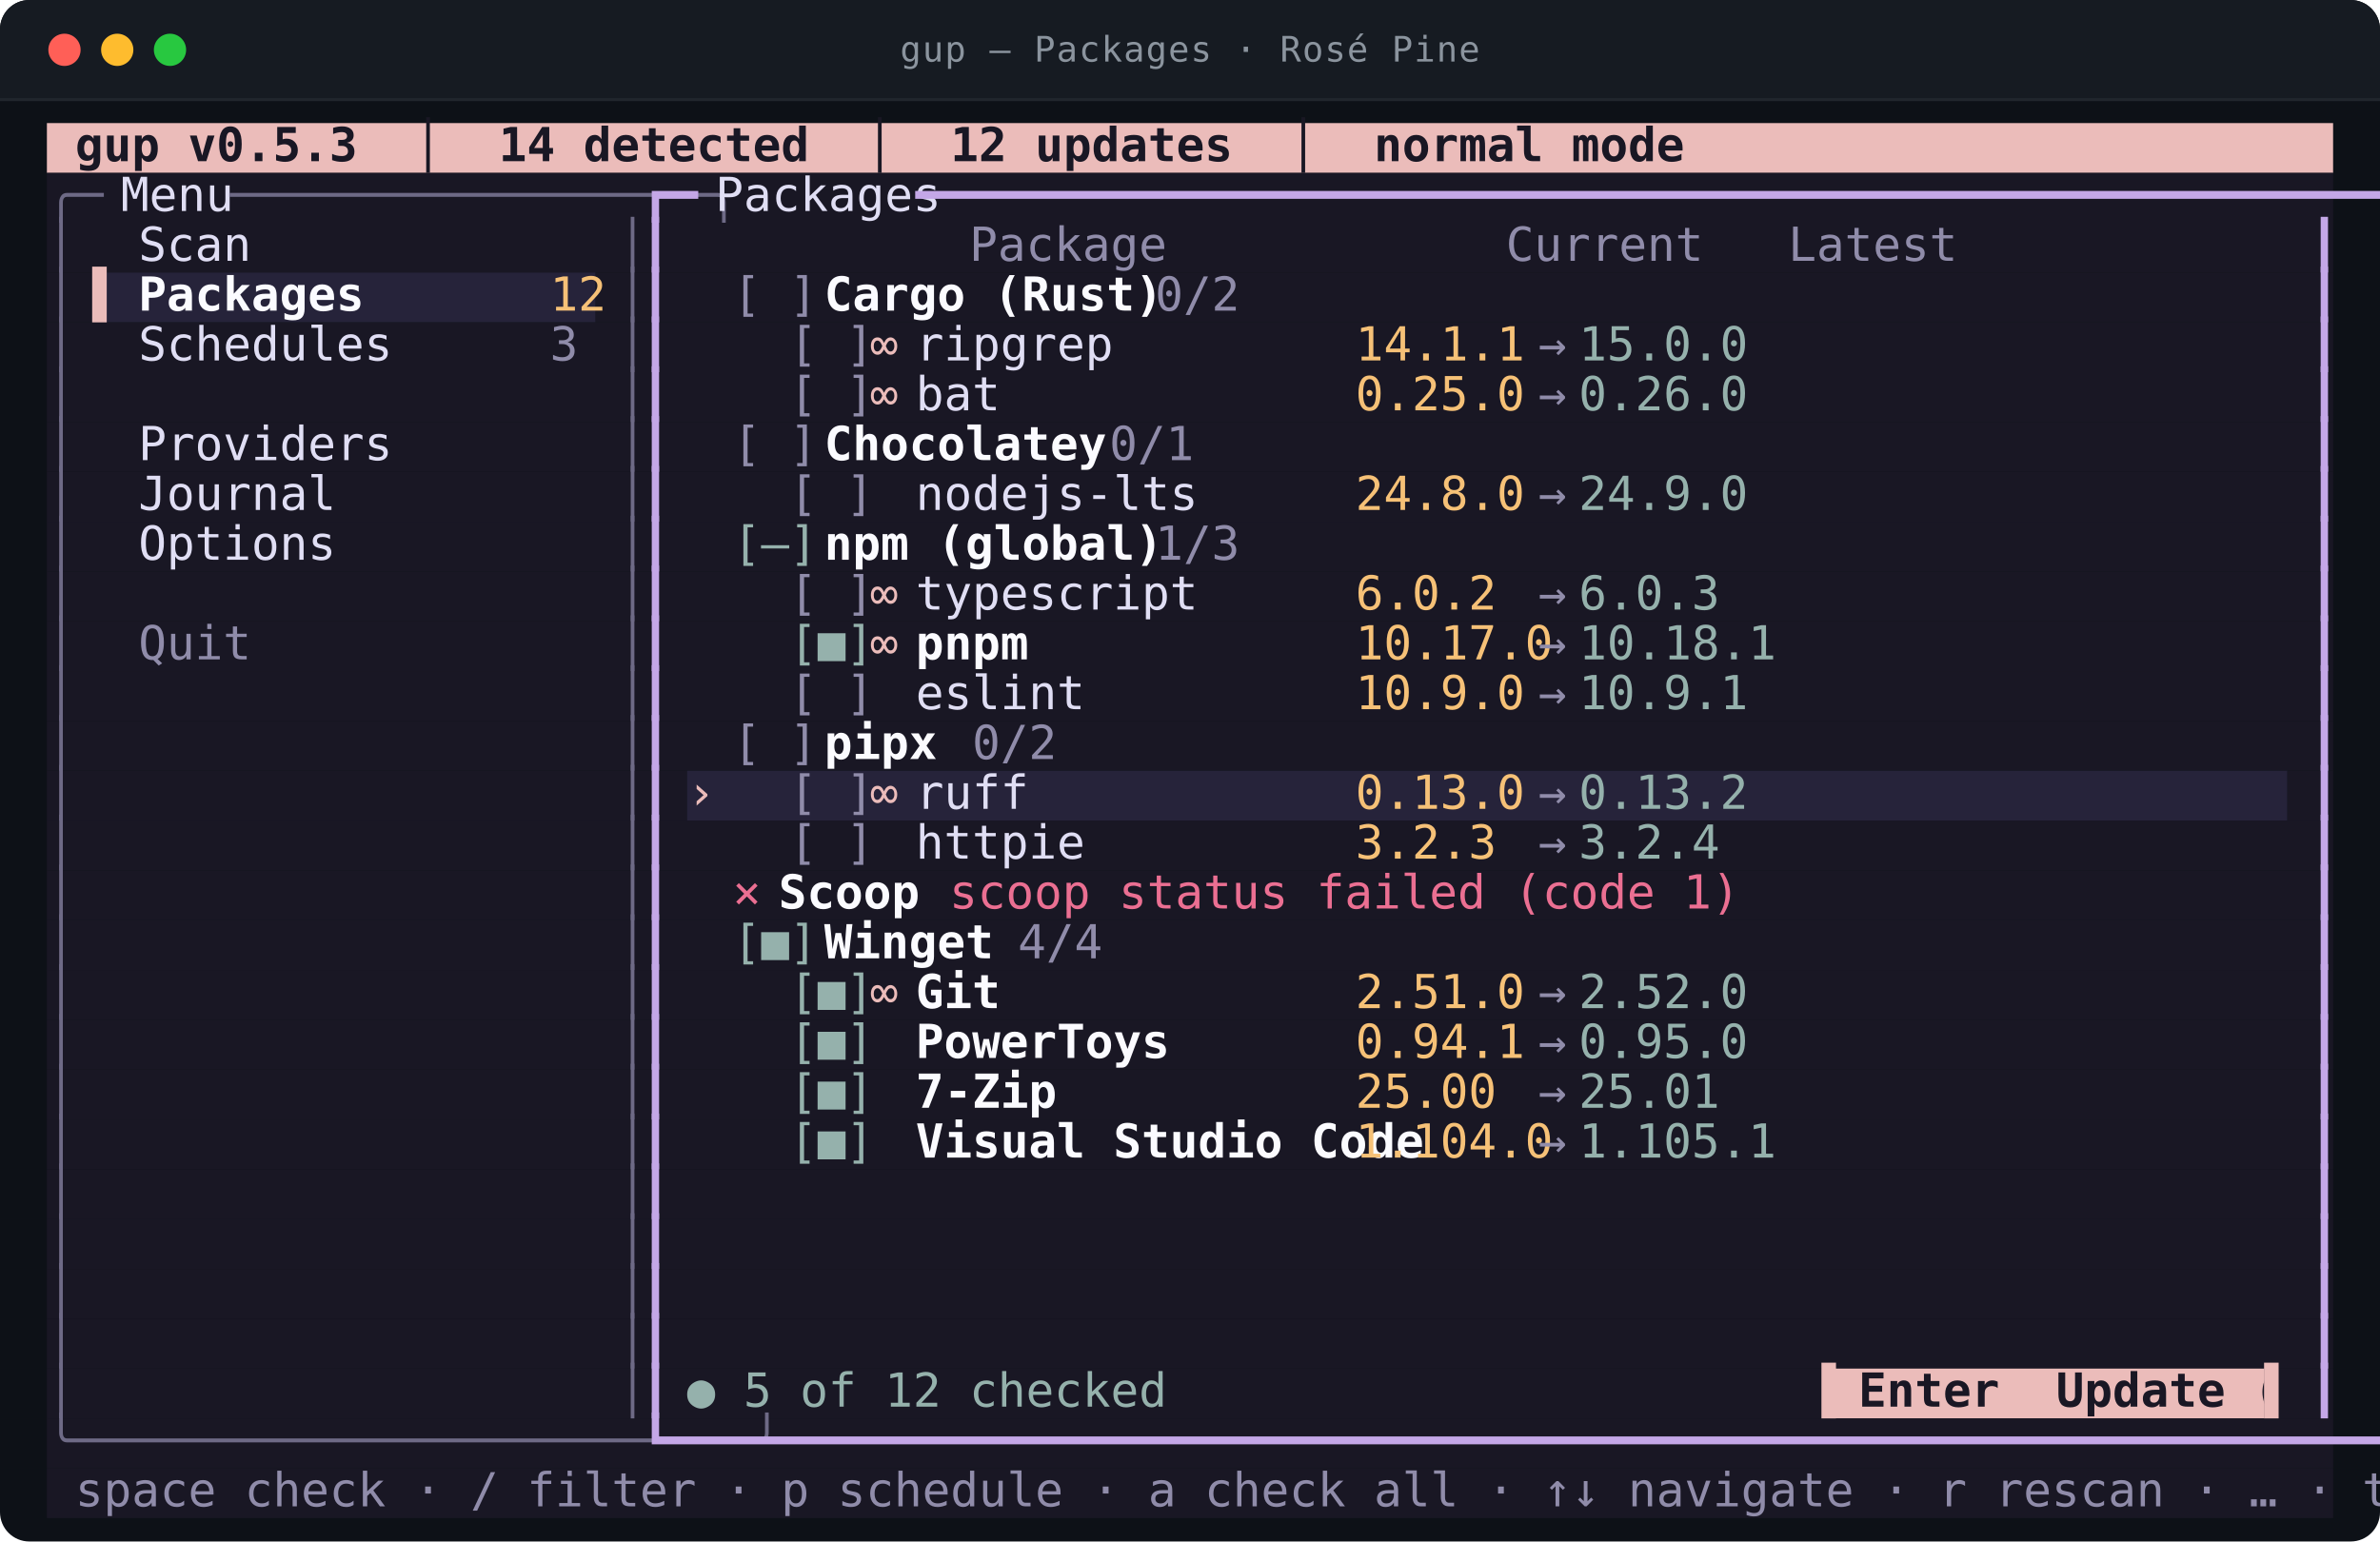
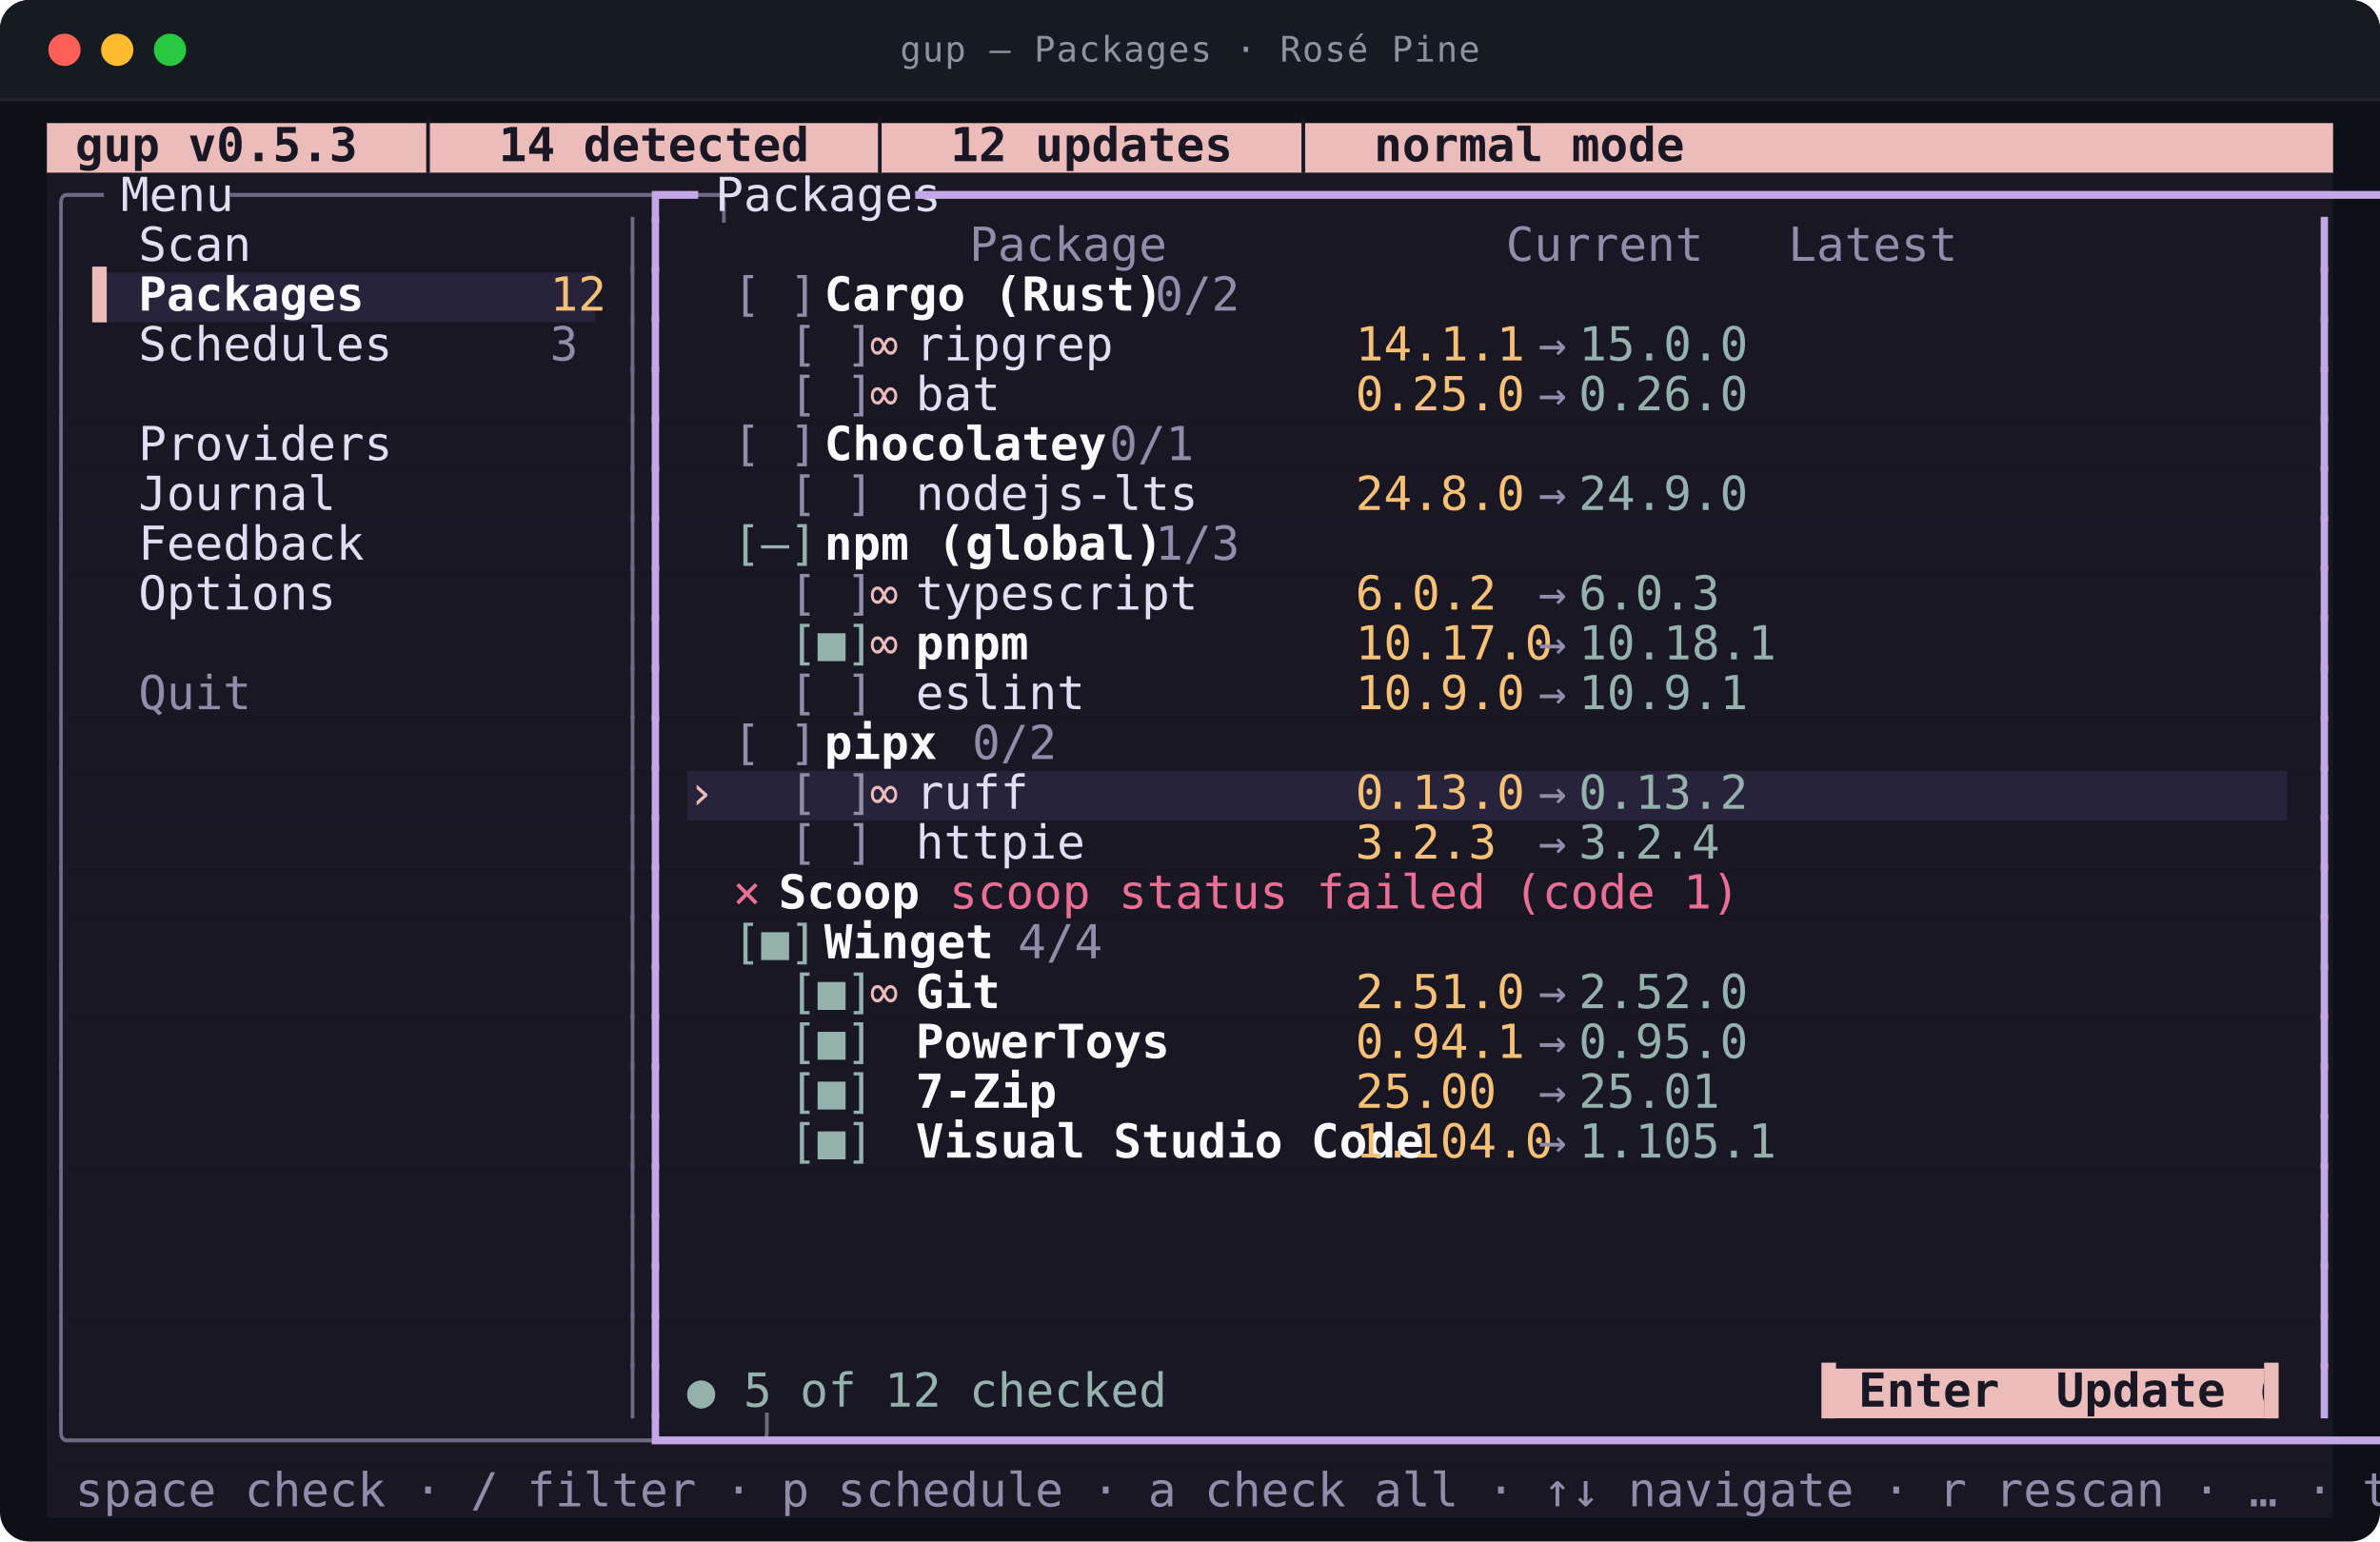
<svg xmlns="http://www.w3.org/2000/svg" viewBox="0 0 812.0 526.0" width="812.0" height="526.0" role="img" aria-labelledby="t d">
  <style>
text{font-family:ui-monospace,SFMono-Regular,"SF Mono",Menlo,Consolas,"DejaVu Sans Mono",monospace;font-size:16px}
.t{font-size:12px;letter-spacing:.4px;fill:#8b949e}
.b{font-weight:700}
.i{font-style:italic}
.u{text-decoration:underline}
.s{text-decoration:line-through}
.us{text-decoration:underline line-through}
.d{opacity:0.62}
.c0{fill:#ebbcba}
.c1{fill:#191724}
.c2{fill:#26233a}
.c3{fill:#6e6a86}
.c4{fill:#e0def4}
.c5{fill:#c4a7e7}
.c6{fill:#908caa}
.c7{fill:#fbfbff}
.c8{fill:#f6c177}
.c9{fill:#95b1ac}
.c10{fill:#eb6f92}
</style>
  <rect y="0.0" width="812.0" height="526.0" rx="10.0" fill="#0d1117" />
  <rect y="0.0" width="812.0" height="34.0" rx="10.0" fill="#161b22" />
  <rect y="24.0" width="812.0" height="10.0" fill="#161b22" />
  <line x1="0.0" y1="34.0" x2="812.0" y2="34.0" stroke="#21262d" />
  <circle cx="22.0" cy="17.0" r="5.5" fill="#ff5f57" />
  <circle cx="40.0" cy="17.0" r="5.5" fill="#febc2e" />
  <circle cx="58.0" cy="17.0" r="5.5" fill="#28c840" />
  <text class="t" x="406.0" y="21.0" text-anchor="middle">gup — Packages · Rosé Pine</text>
  <rect class="c0" x="16.0" y="42.0" width="780.0" height="17.0" />
  <rect class="c1" x="16.0" y="59.0" width="780.0" height="17.0" />
  <rect class="c1" x="16.0" y="76.0" width="780.0" height="17.0" />
  <rect class="c1" x="16.0" y="93.0" width="15.6" height="17.0" />
  <rect class="c2" x="31.6" y="93.0" width="171.6" height="17.0" />
  <rect class="c1" x="203.2" y="93.0" width="592.8" height="17.0" />
  <rect class="c1" x="16.0" y="110.0" width="780.0" height="17.0" />
  <rect class="c1" x="16.0" y="127.0" width="780.0" height="17.0" />
  <rect class="c1" x="16.0" y="144.0" width="780.0" height="17.0" />
  <rect class="c1" x="16.0" y="161.0" width="780.0" height="17.0" />
  <rect class="c1" x="16.0" y="178.0" width="780.0" height="17.0" />
  <rect class="c1" x="16.0" y="195.0" width="780.0" height="17.0" />
  <rect class="c1" x="16.0" y="212.0" width="780.0" height="17.0" />
  <rect class="c1" x="16.0" y="229.0" width="780.0" height="17.0" />
  <rect class="c1" x="16.0" y="246.0" width="780.0" height="17.0" />
  <rect class="c1" x="16.0" y="263.0" width="218.4" height="17.0" />
  <rect class="c2" x="234.4" y="263.0" width="546.0" height="17.0" />
  <rect class="c1" x="780.4" y="263.0" width="15.6" height="17.0" />
  <rect class="c1" x="16.0" y="280.0" width="780.0" height="17.0" />
  <rect class="c1" x="16.0" y="297.0" width="780.0" height="17.0" />
  <rect class="c1" x="16.0" y="314.0" width="780.0" height="17.0" />
  <rect class="c1" x="16.0" y="331.0" width="780.0" height="17.0" />
  <rect class="c1" x="16.0" y="348.0" width="780.0" height="17.0" />
  <rect class="c1" x="16.0" y="365.0" width="780.0" height="17.0" />
  <rect class="c1" x="16.0" y="382.0" width="780.0" height="17.0" />
  <rect class="c1" x="16.0" y="399.0" width="780.0" height="17.0" />
  <rect class="c1" x="16.0" y="416.0" width="780.0" height="17.0" />
  <rect class="c1" x="16.0" y="433.0" width="780.0" height="17.0" />
  <rect class="c1" x="16.0" y="450.0" width="780.0" height="17.0" />
  <rect class="c1" x="16.0" y="467.0" width="608.4" height="17.0" />
  <rect class="c0" x="624.4" y="467.0" width="148.2" height="17.0" />
  <rect class="c1" x="772.6" y="467.0" width="23.4" height="17.0" />
  <rect class="c1" x="16.0" y="484.0" width="780.0" height="17.0" />
  <rect class="c1" x="16.0" y="501.0" width="780.0" height="17.0" />
  <text class="c1 b" x="16.0" y="55.0" textLength="452.4" lengthAdjust="spacingAndGlyphs" xml:space="preserve"> gup v0.5.3  │  14 detected  │  12 updates  │  normal mode</text>
  <text class="c3" x="16.0" y="72.0" textLength="15.6" lengthAdjust="spacingAndGlyphs" xml:space="preserve">╭─</text>
  <text class="c4" x="31.6" y="72.0" textLength="46.8" lengthAdjust="spacingAndGlyphs" xml:space="preserve"> Menu </text>
  <text class="c3" x="78.4" y="72.0" textLength="140.4" lengthAdjust="spacingAndGlyphs" xml:space="preserve">─────────────────╮</text>
  <text class="c5" x="218.8" y="72.0" textLength="15.6" lengthAdjust="spacingAndGlyphs" xml:space="preserve">┏━</text>
  <text class="c4" x="234.4" y="72.0" textLength="78.0" lengthAdjust="spacingAndGlyphs" xml:space="preserve"> Packages </text>
  <text class="c5" x="312.4" y="72.0" textLength="483.6" lengthAdjust="spacingAndGlyphs" xml:space="preserve">━━━━━━━━━━━━━━━━━━━━━━━━━━━━━━━━━━━━━━━━━━━━━━━━━━━━━━━━━━━━━┓</text>
  <text class="c3" x="16.0" y="89.0" textLength="7.8" lengthAdjust="spacingAndGlyphs" xml:space="preserve">│</text>
  <text class="c4" x="47.2" y="89.0" textLength="140.4" lengthAdjust="spacingAndGlyphs" xml:space="preserve">Scan              </text>
  <text class="c3" x="211.0" y="89.0" textLength="7.8" lengthAdjust="spacingAndGlyphs" xml:space="preserve">│</text>
  <text class="c5" x="218.8" y="89.0" textLength="7.8" lengthAdjust="spacingAndGlyphs" xml:space="preserve">┃</text>
  <text class="c6" x="234.4" y="89.0" textLength="366.6" lengthAdjust="spacingAndGlyphs" xml:space="preserve">          Package            Current   Latest  </text>
  <text class="c5" x="788.2" y="89.0" textLength="7.8" lengthAdjust="spacingAndGlyphs" xml:space="preserve">┃</text>
  <text class="c3" x="16.0" y="106.0" textLength="7.8" lengthAdjust="spacingAndGlyphs" xml:space="preserve">│</text>
  <text class="c0" x="31.6" y="106.0" textLength="15.6" lengthAdjust="spacingAndGlyphs" xml:space="preserve">▌ </text>
  <text class="c7 b" x="47.2" y="106.0" textLength="140.4" lengthAdjust="spacingAndGlyphs" xml:space="preserve">Packages          </text>
  <text class="c8" x="187.6" y="106.0" textLength="15.6" lengthAdjust="spacingAndGlyphs" xml:space="preserve">12</text>
  <text class="c3" x="211.0" y="106.0" textLength="7.8" lengthAdjust="spacingAndGlyphs" xml:space="preserve">│</text>
  <text class="c5" x="218.8" y="106.0" textLength="7.8" lengthAdjust="spacingAndGlyphs" xml:space="preserve">┃</text>
  <text class="c6" x="250.0" y="106.0" textLength="31.2" lengthAdjust="spacingAndGlyphs" xml:space="preserve">[ ] </text>
  <text class="c7 b" x="281.2" y="106.0" textLength="93.6" lengthAdjust="spacingAndGlyphs" xml:space="preserve">Cargo (Rust)</text>
  <text class="c6" x="374.8" y="106.0" textLength="39.0" lengthAdjust="spacingAndGlyphs" xml:space="preserve">  0/2</text>
  <text class="c5" x="788.2" y="106.0" textLength="7.8" lengthAdjust="spacingAndGlyphs" xml:space="preserve">┃</text>
  <text class="c3" x="16.0" y="123.0" textLength="7.8" lengthAdjust="spacingAndGlyphs" xml:space="preserve">│</text>
  <text class="c4" x="47.2" y="123.0" textLength="140.4" lengthAdjust="spacingAndGlyphs" xml:space="preserve">Schedules         </text>
  <text class="c6" x="187.6" y="123.0" textLength="7.8" lengthAdjust="spacingAndGlyphs" xml:space="preserve">3</text>
  <text class="c3" x="211.0" y="123.0" textLength="7.8" lengthAdjust="spacingAndGlyphs" xml:space="preserve">│</text>
  <text class="c5" x="218.8" y="123.0" textLength="7.8" lengthAdjust="spacingAndGlyphs" xml:space="preserve">┃</text>
  <text class="c6" x="250.0" y="123.0" textLength="46.8" lengthAdjust="spacingAndGlyphs" xml:space="preserve">  [ ] </text>
  <text class="c0" x="296.8" y="123.0" textLength="15.6" lengthAdjust="spacingAndGlyphs" xml:space="preserve">∞ </text>
  <text class="c4" x="312.4" y="123.0" textLength="140.4" lengthAdjust="spacingAndGlyphs" xml:space="preserve">ripgrep           </text>
  <text class="c8" x="452.8" y="123.0" textLength="62.4" lengthAdjust="spacingAndGlyphs" xml:space="preserve"> 14.1.1 </text>
  <text class="c6" x="515.2" y="123.0" textLength="23.4" lengthAdjust="spacingAndGlyphs" xml:space="preserve"> → </text>
  <text class="c9" x="538.6" y="123.0" textLength="54.6" lengthAdjust="spacingAndGlyphs" xml:space="preserve">15.0.0 </text>
  <text class="c5" x="788.2" y="123.0" textLength="7.8" lengthAdjust="spacingAndGlyphs" xml:space="preserve">┃</text>
  <text class="c3" x="16.0" y="140.0" textLength="7.8" lengthAdjust="spacingAndGlyphs" xml:space="preserve">│</text>
  <text class="c3" x="211.0" y="140.0" textLength="7.8" lengthAdjust="spacingAndGlyphs" xml:space="preserve">│</text>
  <text class="c5" x="218.8" y="140.0" textLength="7.8" lengthAdjust="spacingAndGlyphs" xml:space="preserve">┃</text>
  <text class="c6" x="250.0" y="140.0" textLength="46.8" lengthAdjust="spacingAndGlyphs" xml:space="preserve">  [ ] </text>
  <text class="c0" x="296.8" y="140.0" textLength="15.6" lengthAdjust="spacingAndGlyphs" xml:space="preserve">∞ </text>
  <text class="c4" x="312.4" y="140.0" textLength="140.4" lengthAdjust="spacingAndGlyphs" xml:space="preserve">bat               </text>
  <text class="c8" x="452.8" y="140.0" textLength="62.4" lengthAdjust="spacingAndGlyphs" xml:space="preserve"> 0.25.0 </text>
  <text class="c6" x="515.2" y="140.0" textLength="23.4" lengthAdjust="spacingAndGlyphs" xml:space="preserve"> → </text>
  <text class="c9" x="538.6" y="140.0" textLength="54.6" lengthAdjust="spacingAndGlyphs" xml:space="preserve">0.26.0 </text>
  <text class="c5" x="788.2" y="140.0" textLength="7.8" lengthAdjust="spacingAndGlyphs" xml:space="preserve">┃</text>
  <text class="c3" x="16.0" y="157.0" textLength="7.8" lengthAdjust="spacingAndGlyphs" xml:space="preserve">│</text>
  <text class="c4" x="47.2" y="157.0" textLength="140.4" lengthAdjust="spacingAndGlyphs" xml:space="preserve">Providers         </text>
  <text class="c3" x="211.0" y="157.0" textLength="7.8" lengthAdjust="spacingAndGlyphs" xml:space="preserve">│</text>
  <text class="c5" x="218.8" y="157.0" textLength="7.8" lengthAdjust="spacingAndGlyphs" xml:space="preserve">┃</text>
  <text class="c6" x="250.0" y="157.0" textLength="31.2" lengthAdjust="spacingAndGlyphs" xml:space="preserve">[ ] </text>
  <text class="c7 b" x="281.2" y="157.0" textLength="78.0" lengthAdjust="spacingAndGlyphs" xml:space="preserve">Chocolatey</text>
  <text class="c6" x="359.2" y="157.0" textLength="39.0" lengthAdjust="spacingAndGlyphs" xml:space="preserve">  0/1</text>
  <text class="c5" x="788.2" y="157.0" textLength="7.8" lengthAdjust="spacingAndGlyphs" xml:space="preserve">┃</text>
  <text class="c3" x="16.0" y="174.0" textLength="7.8" lengthAdjust="spacingAndGlyphs" xml:space="preserve">│</text>
  <text class="c4" x="47.2" y="174.0" textLength="140.4" lengthAdjust="spacingAndGlyphs" xml:space="preserve">Journal           </text>
  <text class="c3" x="211.0" y="174.0" textLength="7.8" lengthAdjust="spacingAndGlyphs" xml:space="preserve">│</text>
  <text class="c5" x="218.8" y="174.0" textLength="7.8" lengthAdjust="spacingAndGlyphs" xml:space="preserve">┃</text>
  <text class="c6" x="250.0" y="174.0" textLength="46.8" lengthAdjust="spacingAndGlyphs" xml:space="preserve">  [ ] </text>
  <text class="c4" x="312.4" y="174.0" textLength="140.4" lengthAdjust="spacingAndGlyphs" xml:space="preserve">nodejs-lts        </text>
  <text class="c8" x="452.8" y="174.0" textLength="62.4" lengthAdjust="spacingAndGlyphs" xml:space="preserve"> 24.8.0 </text>
  <text class="c6" x="515.2" y="174.0" textLength="23.4" lengthAdjust="spacingAndGlyphs" xml:space="preserve"> → </text>
  <text class="c9" x="538.6" y="174.0" textLength="54.6" lengthAdjust="spacingAndGlyphs" xml:space="preserve">24.9.0 </text>
  <text class="c5" x="788.2" y="174.0" textLength="7.8" lengthAdjust="spacingAndGlyphs" xml:space="preserve">┃</text>
  <text class="c3" x="16.0" y="191.0" textLength="7.8" lengthAdjust="spacingAndGlyphs" xml:space="preserve">│</text>
-   <text class="c4" x="47.2" y="191.0" textLength="140.4" lengthAdjust="spacingAndGlyphs" xml:space="preserve">Options           </text>
+   <text class="c4" x="47.2" y="191.0" textLength="140.4" lengthAdjust="spacingAndGlyphs" xml:space="preserve">Feedback          </text>
  <text class="c3" x="211.0" y="191.0" textLength="7.8" lengthAdjust="spacingAndGlyphs" xml:space="preserve">│</text>
  <text class="c5" x="218.8" y="191.0" textLength="7.8" lengthAdjust="spacingAndGlyphs" xml:space="preserve">┃</text>
  <text class="c9" x="250.0" y="191.0" textLength="31.2" lengthAdjust="spacingAndGlyphs" xml:space="preserve">[–] </text>
  <text class="c7 b" x="281.2" y="191.0" textLength="93.6" lengthAdjust="spacingAndGlyphs" xml:space="preserve">npm (global)</text>
  <text class="c6" x="374.8" y="191.0" textLength="39.0" lengthAdjust="spacingAndGlyphs" xml:space="preserve">  1/3</text>
  <text class="c5" x="788.2" y="191.0" textLength="7.8" lengthAdjust="spacingAndGlyphs" xml:space="preserve">┃</text>
  <text class="c3" x="16.0" y="208.0" textLength="7.8" lengthAdjust="spacingAndGlyphs" xml:space="preserve">│</text>
+   <text class="c4" x="47.2" y="208.0" textLength="140.4" lengthAdjust="spacingAndGlyphs" xml:space="preserve">Options           </text>
  <text class="c3" x="211.0" y="208.0" textLength="7.8" lengthAdjust="spacingAndGlyphs" xml:space="preserve">│</text>
  <text class="c5" x="218.8" y="208.0" textLength="7.8" lengthAdjust="spacingAndGlyphs" xml:space="preserve">┃</text>
  <text class="c6" x="250.0" y="208.0" textLength="46.8" lengthAdjust="spacingAndGlyphs" xml:space="preserve">  [ ] </text>
  <text class="c0" x="296.8" y="208.0" textLength="15.6" lengthAdjust="spacingAndGlyphs" xml:space="preserve">∞ </text>
  <text class="c4" x="312.4" y="208.0" textLength="140.4" lengthAdjust="spacingAndGlyphs" xml:space="preserve">typescript        </text>
  <text class="c8" x="452.8" y="208.0" textLength="62.4" lengthAdjust="spacingAndGlyphs" xml:space="preserve"> 6.0.2  </text>
  <text class="c6" x="515.2" y="208.0" textLength="23.4" lengthAdjust="spacingAndGlyphs" xml:space="preserve"> → </text>
  <text class="c9" x="538.6" y="208.0" textLength="54.6" lengthAdjust="spacingAndGlyphs" xml:space="preserve">6.0.3  </text>
  <text class="c5" x="788.2" y="208.0" textLength="7.8" lengthAdjust="spacingAndGlyphs" xml:space="preserve">┃</text>
  <text class="c3" x="16.0" y="225.0" textLength="7.8" lengthAdjust="spacingAndGlyphs" xml:space="preserve">│</text>
-   <text class="c6" x="47.2" y="225.0" textLength="140.4" lengthAdjust="spacingAndGlyphs" xml:space="preserve">Quit              </text>
  <text class="c3" x="211.0" y="225.0" textLength="7.8" lengthAdjust="spacingAndGlyphs" xml:space="preserve">│</text>
  <text class="c5" x="218.8" y="225.0" textLength="7.8" lengthAdjust="spacingAndGlyphs" xml:space="preserve">┃</text>
  <text class="c9" x="250.0" y="225.0" textLength="46.8" lengthAdjust="spacingAndGlyphs" xml:space="preserve">  [■] </text>
  <text class="c0" x="296.8" y="225.0" textLength="15.6" lengthAdjust="spacingAndGlyphs" xml:space="preserve">∞ </text>
  <text class="c7 b" x="312.4" y="225.0" textLength="140.4" lengthAdjust="spacingAndGlyphs" xml:space="preserve">pnpm              </text>
  <text class="c8" x="452.8" y="225.0" textLength="62.4" lengthAdjust="spacingAndGlyphs" xml:space="preserve"> 10.17.0</text>
  <text class="c6" x="515.2" y="225.0" textLength="23.4" lengthAdjust="spacingAndGlyphs" xml:space="preserve"> → </text>
  <text class="c9" x="538.6" y="225.0" textLength="54.6" lengthAdjust="spacingAndGlyphs" xml:space="preserve">10.18.1</text>
  <text class="c5" x="788.2" y="225.0" textLength="7.8" lengthAdjust="spacingAndGlyphs" xml:space="preserve">┃</text>
  <text class="c3" x="16.0" y="242.0" textLength="7.8" lengthAdjust="spacingAndGlyphs" xml:space="preserve">│</text>
+   <text class="c6" x="47.2" y="242.0" textLength="140.4" lengthAdjust="spacingAndGlyphs" xml:space="preserve">Quit              </text>
  <text class="c3" x="211.0" y="242.0" textLength="7.8" lengthAdjust="spacingAndGlyphs" xml:space="preserve">│</text>
  <text class="c5" x="218.8" y="242.0" textLength="7.8" lengthAdjust="spacingAndGlyphs" xml:space="preserve">┃</text>
  <text class="c6" x="250.0" y="242.0" textLength="46.8" lengthAdjust="spacingAndGlyphs" xml:space="preserve">  [ ] </text>
  <text class="c4" x="312.4" y="242.0" textLength="140.4" lengthAdjust="spacingAndGlyphs" xml:space="preserve">eslint            </text>
  <text class="c8" x="452.8" y="242.0" textLength="62.4" lengthAdjust="spacingAndGlyphs" xml:space="preserve"> 10.9.0 </text>
  <text class="c6" x="515.2" y="242.0" textLength="23.4" lengthAdjust="spacingAndGlyphs" xml:space="preserve"> → </text>
  <text class="c9" x="538.6" y="242.0" textLength="54.6" lengthAdjust="spacingAndGlyphs" xml:space="preserve">10.9.1 </text>
  <text class="c5" x="788.2" y="242.0" textLength="7.8" lengthAdjust="spacingAndGlyphs" xml:space="preserve">┃</text>
  <text class="c3" x="16.0" y="259.0" textLength="7.8" lengthAdjust="spacingAndGlyphs" xml:space="preserve">│</text>
  <text class="c3" x="211.0" y="259.0" textLength="7.8" lengthAdjust="spacingAndGlyphs" xml:space="preserve">│</text>
  <text class="c5" x="218.8" y="259.0" textLength="7.8" lengthAdjust="spacingAndGlyphs" xml:space="preserve">┃</text>
  <text class="c6" x="250.0" y="259.0" textLength="31.2" lengthAdjust="spacingAndGlyphs" xml:space="preserve">[ ] </text>
  <text class="c7 b" x="281.2" y="259.0" textLength="31.2" lengthAdjust="spacingAndGlyphs" xml:space="preserve">pipx</text>
  <text class="c6" x="312.4" y="259.0" textLength="39.0" lengthAdjust="spacingAndGlyphs" xml:space="preserve">  0/2</text>
  <text class="c5" x="788.2" y="259.0" textLength="7.8" lengthAdjust="spacingAndGlyphs" xml:space="preserve">┃</text>
  <text class="c3" x="16.0" y="276.0" textLength="7.8" lengthAdjust="spacingAndGlyphs" xml:space="preserve">│</text>
  <text class="c3" x="211.0" y="276.0" textLength="7.8" lengthAdjust="spacingAndGlyphs" xml:space="preserve">│</text>
  <text class="c5" x="218.8" y="276.0" textLength="7.8" lengthAdjust="spacingAndGlyphs" xml:space="preserve">┃</text>
  <text class="c0" x="234.4" y="276.0" textLength="15.6" lengthAdjust="spacingAndGlyphs" xml:space="preserve">› </text>
  <text class="c6" x="250.0" y="276.0" textLength="46.8" lengthAdjust="spacingAndGlyphs" xml:space="preserve">  [ ] </text>
  <text class="c0" x="296.8" y="276.0" textLength="15.6" lengthAdjust="spacingAndGlyphs" xml:space="preserve">∞ </text>
  <text class="c4" x="312.4" y="276.0" textLength="140.4" lengthAdjust="spacingAndGlyphs" xml:space="preserve">ruff              </text>
  <text class="c8" x="452.8" y="276.0" textLength="62.4" lengthAdjust="spacingAndGlyphs" xml:space="preserve"> 0.13.0 </text>
  <text class="c6" x="515.2" y="276.0" textLength="23.4" lengthAdjust="spacingAndGlyphs" xml:space="preserve"> → </text>
  <text class="c9" x="538.6" y="276.0" textLength="54.6" lengthAdjust="spacingAndGlyphs" xml:space="preserve">0.13.2 </text>
  <text class="c5" x="788.2" y="276.0" textLength="7.8" lengthAdjust="spacingAndGlyphs" xml:space="preserve">┃</text>
  <text class="c3" x="16.0" y="293.0" textLength="7.8" lengthAdjust="spacingAndGlyphs" xml:space="preserve">│</text>
  <text class="c3" x="211.0" y="293.0" textLength="7.8" lengthAdjust="spacingAndGlyphs" xml:space="preserve">│</text>
  <text class="c5" x="218.8" y="293.0" textLength="7.8" lengthAdjust="spacingAndGlyphs" xml:space="preserve">┃</text>
  <text class="c6" x="250.0" y="293.0" textLength="46.8" lengthAdjust="spacingAndGlyphs" xml:space="preserve">  [ ] </text>
  <text class="c4" x="312.4" y="293.0" textLength="140.4" lengthAdjust="spacingAndGlyphs" xml:space="preserve">httpie            </text>
  <text class="c8" x="452.8" y="293.0" textLength="62.4" lengthAdjust="spacingAndGlyphs" xml:space="preserve"> 3.2.3  </text>
  <text class="c6" x="515.2" y="293.0" textLength="23.4" lengthAdjust="spacingAndGlyphs" xml:space="preserve"> → </text>
  <text class="c9" x="538.6" y="293.0" textLength="54.6" lengthAdjust="spacingAndGlyphs" xml:space="preserve">3.2.4  </text>
  <text class="c5" x="788.2" y="293.0" textLength="7.8" lengthAdjust="spacingAndGlyphs" xml:space="preserve">┃</text>
  <text class="c3" x="16.0" y="310.0" textLength="7.8" lengthAdjust="spacingAndGlyphs" xml:space="preserve">│</text>
  <text class="c3" x="211.0" y="310.0" textLength="7.8" lengthAdjust="spacingAndGlyphs" xml:space="preserve">│</text>
  <text class="c5" x="218.8" y="310.0" textLength="7.8" lengthAdjust="spacingAndGlyphs" xml:space="preserve">┃</text>
  <text class="c10" x="250.0" y="310.0" textLength="15.6" lengthAdjust="spacingAndGlyphs" xml:space="preserve">× </text>
  <text class="c7 b" x="265.6" y="310.0" textLength="39.0" lengthAdjust="spacingAndGlyphs" xml:space="preserve">Scoop</text>
  <text class="c10" x="304.6" y="310.0" textLength="234.0" lengthAdjust="spacingAndGlyphs" xml:space="preserve">  scoop status failed (code 1)</text>
  <text class="c5" x="788.2" y="310.0" textLength="7.8" lengthAdjust="spacingAndGlyphs" xml:space="preserve">┃</text>
  <text class="c3" x="16.0" y="327.0" textLength="7.8" lengthAdjust="spacingAndGlyphs" xml:space="preserve">│</text>
  <text class="c3" x="211.0" y="327.0" textLength="7.8" lengthAdjust="spacingAndGlyphs" xml:space="preserve">│</text>
  <text class="c5" x="218.8" y="327.0" textLength="7.8" lengthAdjust="spacingAndGlyphs" xml:space="preserve">┃</text>
  <text class="c9" x="250.0" y="327.0" textLength="31.2" lengthAdjust="spacingAndGlyphs" xml:space="preserve">[■] </text>
  <text class="c7 b" x="281.2" y="327.0" textLength="46.8" lengthAdjust="spacingAndGlyphs" xml:space="preserve">Winget</text>
  <text class="c6" x="328.0" y="327.0" textLength="39.0" lengthAdjust="spacingAndGlyphs" xml:space="preserve">  4/4</text>
  <text class="c5" x="788.2" y="327.0" textLength="7.8" lengthAdjust="spacingAndGlyphs" xml:space="preserve">┃</text>
  <text class="c3" x="16.0" y="344.0" textLength="7.8" lengthAdjust="spacingAndGlyphs" xml:space="preserve">│</text>
  <text class="c3" x="211.0" y="344.0" textLength="7.8" lengthAdjust="spacingAndGlyphs" xml:space="preserve">│</text>
  <text class="c5" x="218.8" y="344.0" textLength="7.8" lengthAdjust="spacingAndGlyphs" xml:space="preserve">┃</text>
  <text class="c9" x="250.0" y="344.0" textLength="46.8" lengthAdjust="spacingAndGlyphs" xml:space="preserve">  [■] </text>
  <text class="c0" x="296.8" y="344.0" textLength="15.6" lengthAdjust="spacingAndGlyphs" xml:space="preserve">∞ </text>
  <text class="c7 b" x="312.4" y="344.0" textLength="140.4" lengthAdjust="spacingAndGlyphs" xml:space="preserve">Git               </text>
  <text class="c8" x="452.8" y="344.0" textLength="62.4" lengthAdjust="spacingAndGlyphs" xml:space="preserve"> 2.51.0 </text>
  <text class="c6" x="515.2" y="344.0" textLength="23.4" lengthAdjust="spacingAndGlyphs" xml:space="preserve"> → </text>
  <text class="c9" x="538.6" y="344.0" textLength="54.6" lengthAdjust="spacingAndGlyphs" xml:space="preserve">2.52.0 </text>
  <text class="c5" x="788.2" y="344.0" textLength="7.8" lengthAdjust="spacingAndGlyphs" xml:space="preserve">┃</text>
  <text class="c3" x="16.0" y="361.0" textLength="7.8" lengthAdjust="spacingAndGlyphs" xml:space="preserve">│</text>
  <text class="c3" x="211.0" y="361.0" textLength="7.8" lengthAdjust="spacingAndGlyphs" xml:space="preserve">│</text>
  <text class="c5" x="218.8" y="361.0" textLength="7.8" lengthAdjust="spacingAndGlyphs" xml:space="preserve">┃</text>
  <text class="c9" x="250.0" y="361.0" textLength="46.8" lengthAdjust="spacingAndGlyphs" xml:space="preserve">  [■] </text>
  <text class="c7 b" x="312.4" y="361.0" textLength="140.4" lengthAdjust="spacingAndGlyphs" xml:space="preserve">PowerToys         </text>
  <text class="c8" x="452.8" y="361.0" textLength="62.4" lengthAdjust="spacingAndGlyphs" xml:space="preserve"> 0.94.1 </text>
  <text class="c6" x="515.2" y="361.0" textLength="23.4" lengthAdjust="spacingAndGlyphs" xml:space="preserve"> → </text>
  <text class="c9" x="538.6" y="361.0" textLength="54.6" lengthAdjust="spacingAndGlyphs" xml:space="preserve">0.95.0 </text>
  <text class="c5" x="788.2" y="361.0" textLength="7.8" lengthAdjust="spacingAndGlyphs" xml:space="preserve">┃</text>
  <text class="c3" x="16.0" y="378.0" textLength="7.8" lengthAdjust="spacingAndGlyphs" xml:space="preserve">│</text>
  <text class="c3" x="211.0" y="378.0" textLength="7.8" lengthAdjust="spacingAndGlyphs" xml:space="preserve">│</text>
  <text class="c5" x="218.8" y="378.0" textLength="7.8" lengthAdjust="spacingAndGlyphs" xml:space="preserve">┃</text>
  <text class="c9" x="250.0" y="378.0" textLength="46.8" lengthAdjust="spacingAndGlyphs" xml:space="preserve">  [■] </text>
  <text class="c7 b" x="312.4" y="378.0" textLength="140.4" lengthAdjust="spacingAndGlyphs" xml:space="preserve">7-Zip             </text>
  <text class="c8" x="452.8" y="378.0" textLength="62.4" lengthAdjust="spacingAndGlyphs" xml:space="preserve"> 25.00  </text>
  <text class="c6" x="515.2" y="378.0" textLength="23.4" lengthAdjust="spacingAndGlyphs" xml:space="preserve"> → </text>
  <text class="c9" x="538.6" y="378.0" textLength="54.6" lengthAdjust="spacingAndGlyphs" xml:space="preserve">25.01  </text>
  <text class="c5" x="788.2" y="378.0" textLength="7.8" lengthAdjust="spacingAndGlyphs" xml:space="preserve">┃</text>
  <text class="c3" x="16.0" y="395.0" textLength="7.8" lengthAdjust="spacingAndGlyphs" xml:space="preserve">│</text>
  <text class="c3" x="211.0" y="395.0" textLength="7.8" lengthAdjust="spacingAndGlyphs" xml:space="preserve">│</text>
  <text class="c5" x="218.8" y="395.0" textLength="7.8" lengthAdjust="spacingAndGlyphs" xml:space="preserve">┃</text>
  <text class="c9" x="250.0" y="395.0" textLength="46.8" lengthAdjust="spacingAndGlyphs" xml:space="preserve">  [■] </text>
  <text class="c7 b" x="312.4" y="395.0" textLength="140.4" lengthAdjust="spacingAndGlyphs" xml:space="preserve">Visual Studio Code</text>
  <text class="c8" x="452.8" y="395.0" textLength="62.4" lengthAdjust="spacingAndGlyphs" xml:space="preserve"> 1.104.0</text>
  <text class="c6" x="515.2" y="395.0" textLength="23.4" lengthAdjust="spacingAndGlyphs" xml:space="preserve"> → </text>
  <text class="c9" x="538.6" y="395.0" textLength="54.6" lengthAdjust="spacingAndGlyphs" xml:space="preserve">1.105.1</text>
  <text class="c5" x="788.2" y="395.0" textLength="7.8" lengthAdjust="spacingAndGlyphs" xml:space="preserve">┃</text>
  <text class="c3" x="16.0" y="412.0" textLength="7.8" lengthAdjust="spacingAndGlyphs" xml:space="preserve">│</text>
  <text class="c3" x="211.0" y="412.0" textLength="7.8" lengthAdjust="spacingAndGlyphs" xml:space="preserve">│</text>
  <text class="c5" x="218.8" y="412.0" textLength="7.8" lengthAdjust="spacingAndGlyphs" xml:space="preserve">┃</text>
  <text class="c5" x="788.2" y="412.0" textLength="7.8" lengthAdjust="spacingAndGlyphs" xml:space="preserve">┃</text>
  <text class="c3" x="16.0" y="429.0" textLength="7.8" lengthAdjust="spacingAndGlyphs" xml:space="preserve">│</text>
  <text class="c3" x="211.0" y="429.0" textLength="7.8" lengthAdjust="spacingAndGlyphs" xml:space="preserve">│</text>
  <text class="c5" x="218.8" y="429.0" textLength="7.8" lengthAdjust="spacingAndGlyphs" xml:space="preserve">┃</text>
  <text class="c5" x="788.2" y="429.0" textLength="7.8" lengthAdjust="spacingAndGlyphs" xml:space="preserve">┃</text>
  <text class="c3" x="16.0" y="446.0" textLength="7.8" lengthAdjust="spacingAndGlyphs" xml:space="preserve">│</text>
  <text class="c3" x="211.0" y="446.0" textLength="7.8" lengthAdjust="spacingAndGlyphs" xml:space="preserve">│</text>
  <text class="c5" x="218.8" y="446.0" textLength="7.8" lengthAdjust="spacingAndGlyphs" xml:space="preserve">┃</text>
  <text class="c5" x="788.2" y="446.0" textLength="7.8" lengthAdjust="spacingAndGlyphs" xml:space="preserve">┃</text>
  <text class="c3" x="16.0" y="463.0" textLength="7.8" lengthAdjust="spacingAndGlyphs" xml:space="preserve">│</text>
  <text class="c3" x="211.0" y="463.0" textLength="7.8" lengthAdjust="spacingAndGlyphs" xml:space="preserve">│</text>
  <text class="c5" x="218.8" y="463.0" textLength="7.8" lengthAdjust="spacingAndGlyphs" xml:space="preserve">┃</text>
  <text class="c5" x="788.2" y="463.0" textLength="7.8" lengthAdjust="spacingAndGlyphs" xml:space="preserve">┃</text>
  <text class="c3" x="16.0" y="480.0" textLength="7.8" lengthAdjust="spacingAndGlyphs" xml:space="preserve">│</text>
  <text class="c3" x="211.0" y="480.0" textLength="7.8" lengthAdjust="spacingAndGlyphs" xml:space="preserve">│</text>
  <text class="c5" x="218.8" y="480.0" textLength="7.8" lengthAdjust="spacingAndGlyphs" xml:space="preserve">┃</text>
  <text class="c9" x="234.4" y="480.0" textLength="374.4" lengthAdjust="spacingAndGlyphs" xml:space="preserve">● 5 of 12 checked                               </text>
  <text class="c0" x="616.6" y="480.0" textLength="7.8" lengthAdjust="spacingAndGlyphs" xml:space="preserve">▐</text>
  <text class="c1 b" x="624.4" y="480.0" textLength="148.2" lengthAdjust="spacingAndGlyphs" xml:space="preserve"> Enter  Update (5) </text>
  <text class="c0" x="772.6" y="480.0" textLength="7.8" lengthAdjust="spacingAndGlyphs" xml:space="preserve">▌</text>
  <text class="c5" x="788.2" y="480.0" textLength="7.8" lengthAdjust="spacingAndGlyphs" xml:space="preserve">┃</text>
  <text class="c3" x="16.0" y="497.0" textLength="202.8" lengthAdjust="spacingAndGlyphs" xml:space="preserve">╰────────────────────────╯</text>
  <text class="c5" x="218.8" y="497.0" textLength="577.2" lengthAdjust="spacingAndGlyphs" xml:space="preserve">┗━━━━━━━━━━━━━━━━━━━━━━━━━━━━━━━━━━━━━━━━━━━━━━━━━━━━━━━━━━━━━━━━━━━━━━━━┛</text>
  <text class="c6" x="16.0" y="514.0" textLength="772.2" lengthAdjust="spacingAndGlyphs" xml:space="preserve"> space check · / filter · p schedule · a check all · ↑↓ navigate · r rescan · … · tab menu · q quit</text>
</svg>
